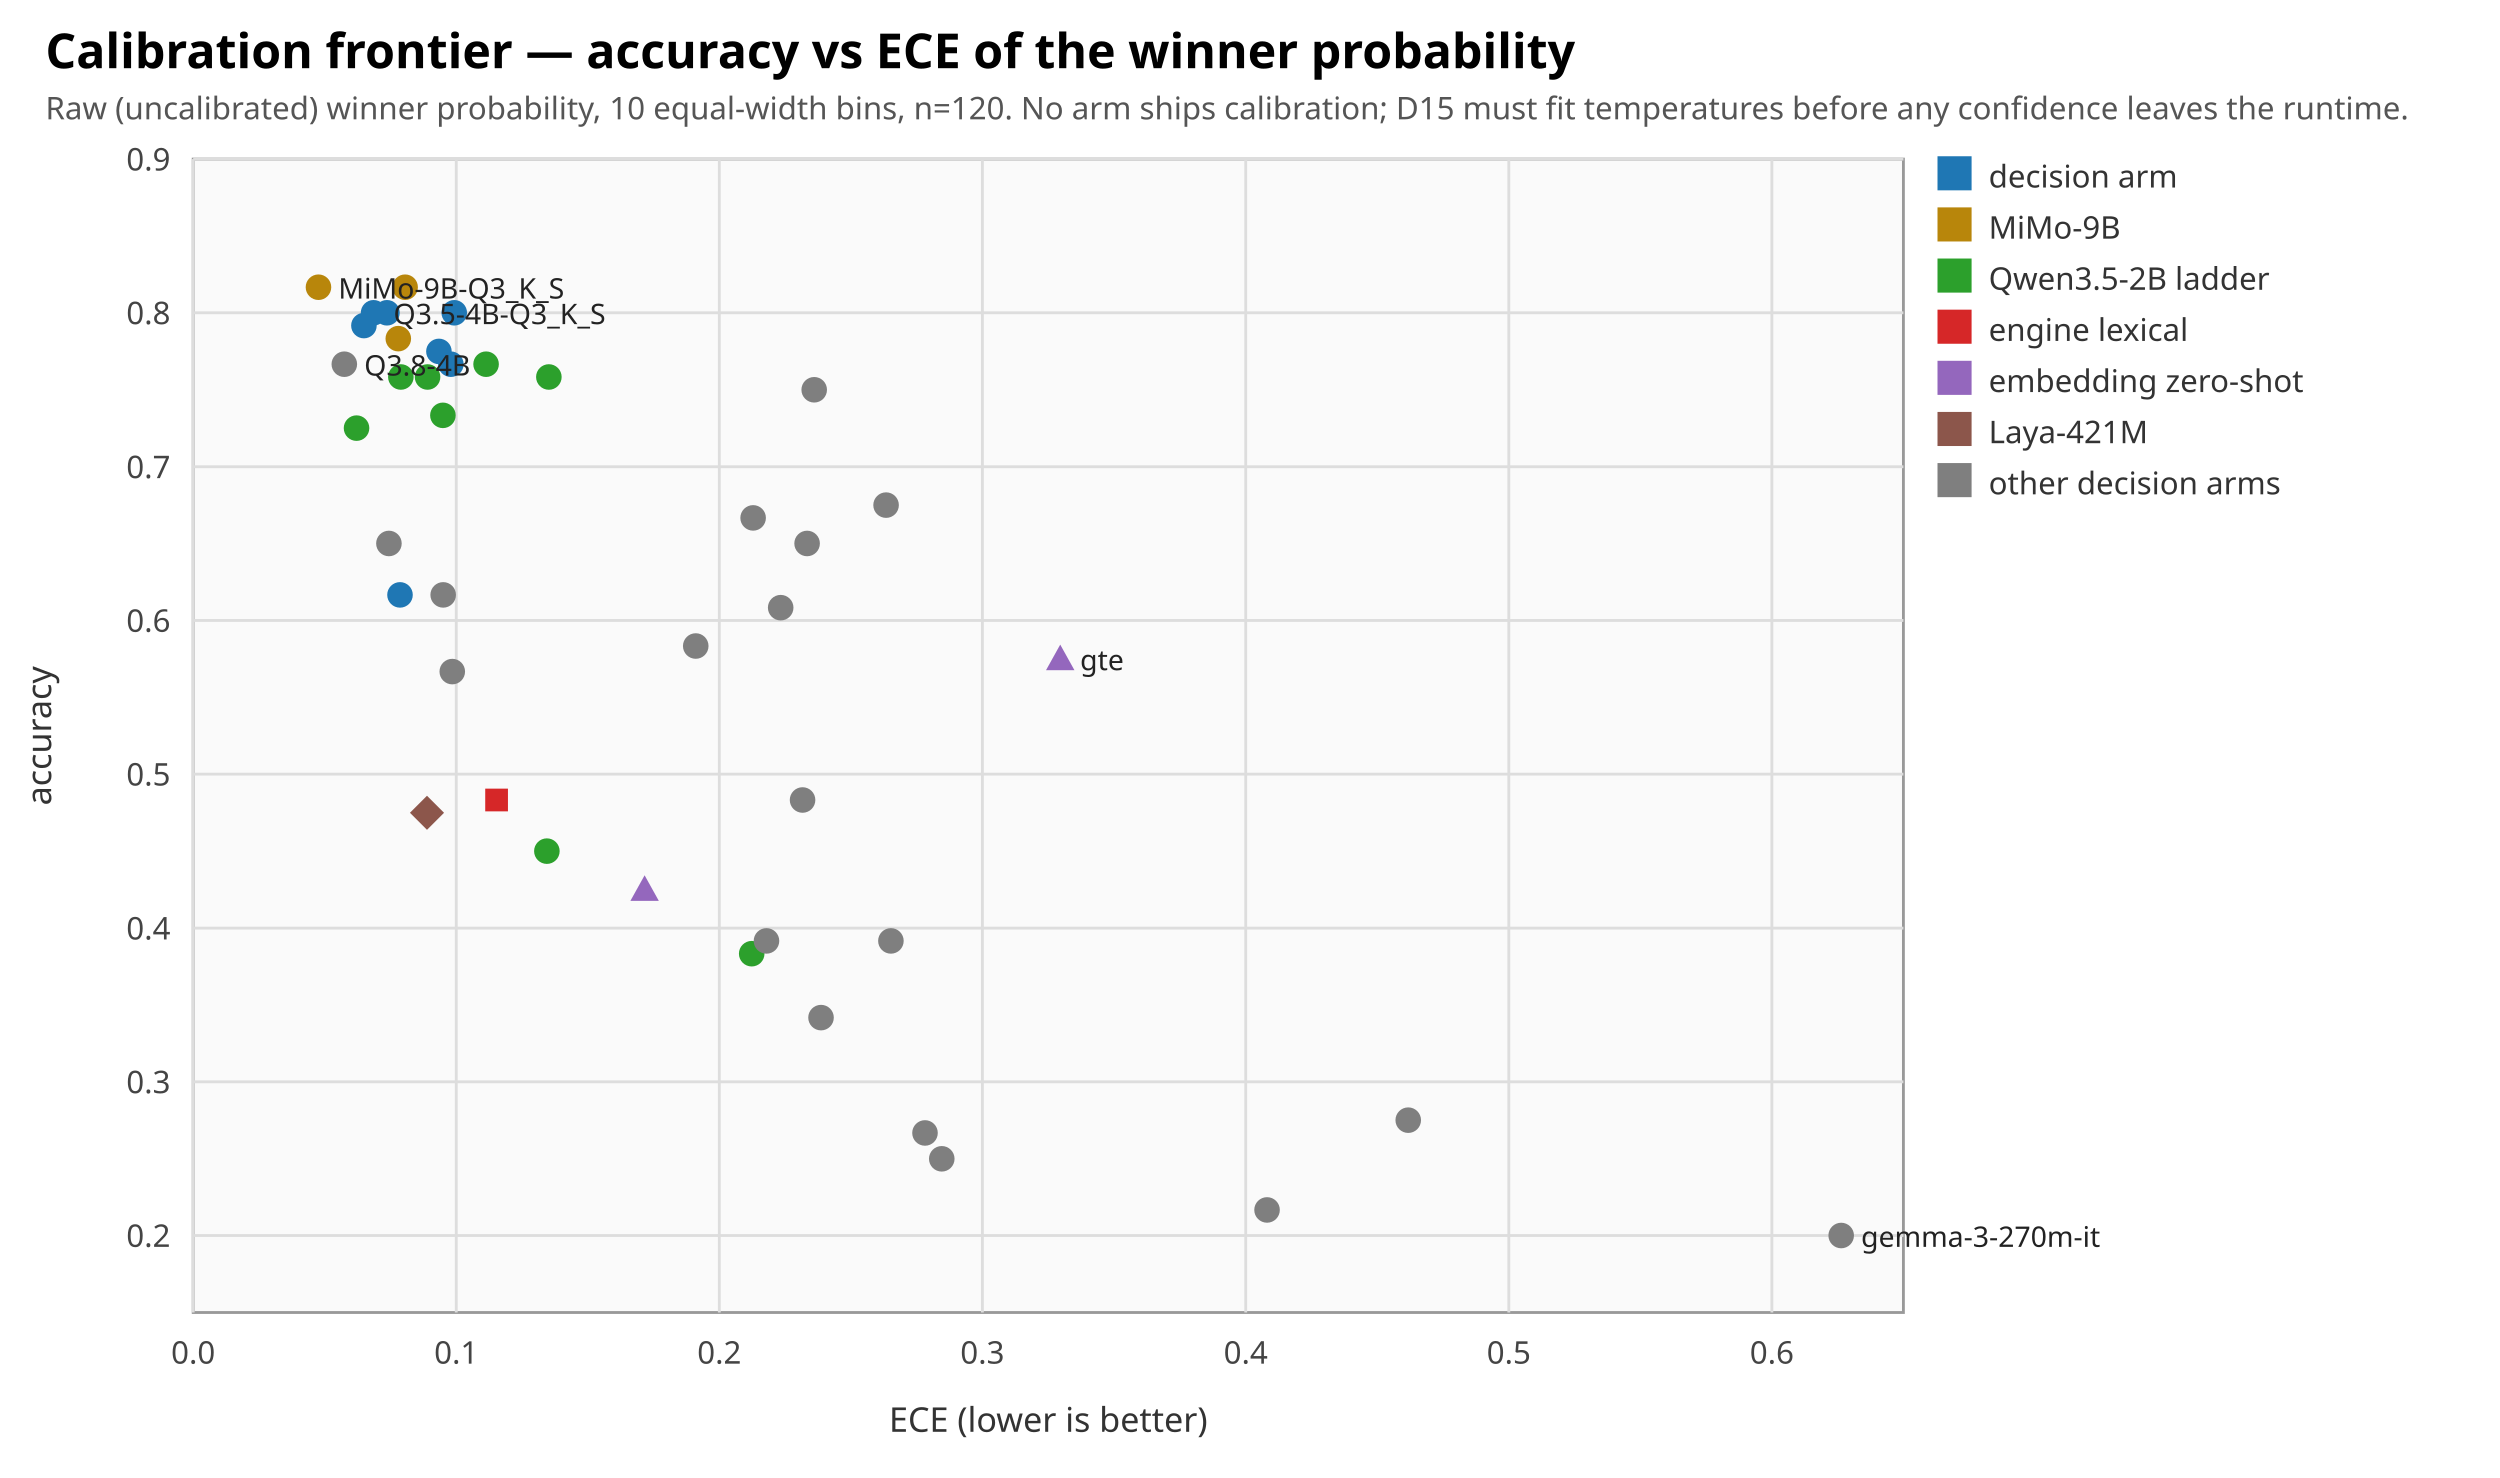
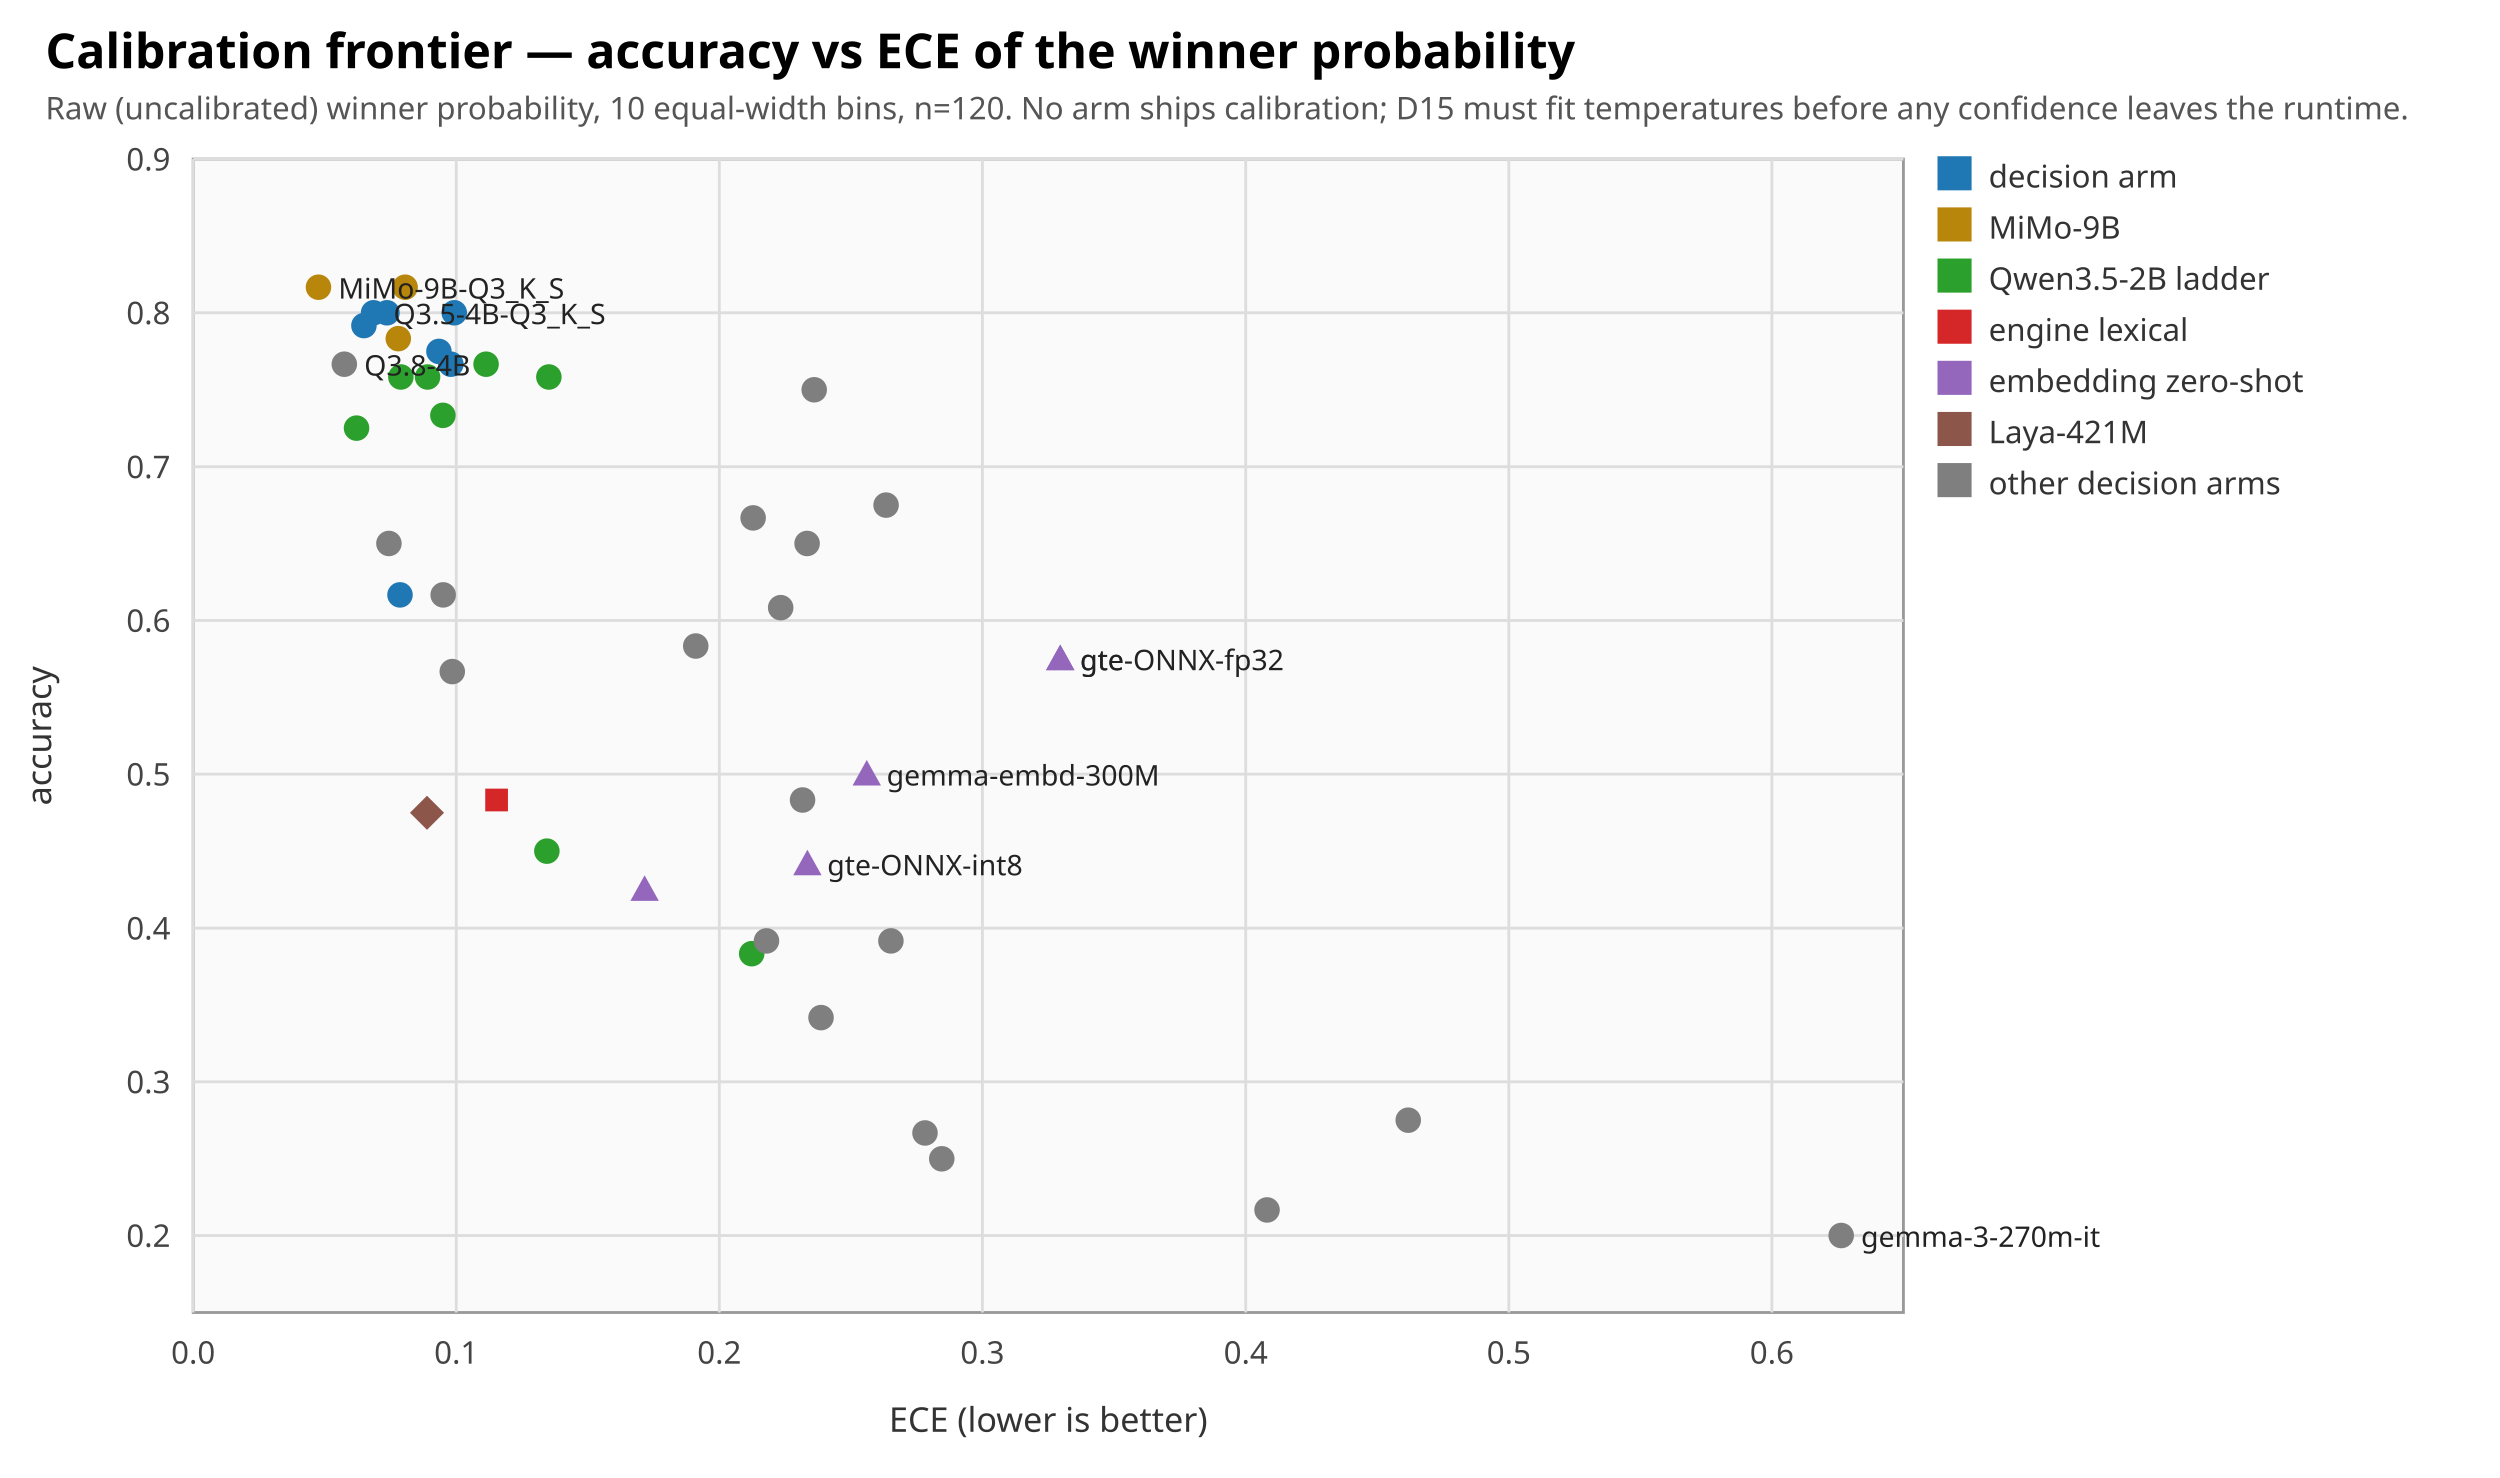
<svg xmlns="http://www.w3.org/2000/svg" width="880" height="520" viewBox="0 0 880 520" font-family="sans-serif">
  <text x="16" y="24" font-size="17" font-weight="bold">Calibration frontier — accuracy vs ECE of the winner probability</text>
  <text x="16" y="42" font-size="11" fill="#555">Raw (uncalibrated) winner probability, 10 equal-width bins, n=120. No arm ships calibration; D15 must fit temperatures before any confidence leaves the runtime.</text>
  <rect x="68" y="56" width="602" height="406" fill="#fafafa" stroke="#999" />
  <line x1="68" y1="434.9" x2="670" y2="434.9" stroke="#ddd" />
  <text x="60" y="438.9" font-size="11" text-anchor="end" fill="#444">0.2</text>
  <line x1="68" y1="380.8" x2="670" y2="380.8" stroke="#ddd" />
  <text x="60" y="384.8" font-size="11" text-anchor="end" fill="#444">0.3</text>
  <line x1="68" y1="326.7" x2="670" y2="326.7" stroke="#ddd" />
  <text x="60" y="330.7" font-size="11" text-anchor="end" fill="#444">0.4</text>
  <line x1="68" y1="272.5" x2="670" y2="272.5" stroke="#ddd" />
  <text x="60" y="276.5" font-size="11" text-anchor="end" fill="#444">0.5</text>
  <line x1="68" y1="218.4" x2="670" y2="218.4" stroke="#ddd" />
  <text x="60" y="222.4" font-size="11" text-anchor="end" fill="#444">0.6</text>
  <line x1="68" y1="164.3" x2="670" y2="164.3" stroke="#ddd" />
  <text x="60" y="168.3" font-size="11" text-anchor="end" fill="#444">0.7</text>
  <line x1="68" y1="110.1" x2="670" y2="110.1" stroke="#ddd" />
  <text x="60" y="114.1" font-size="11" text-anchor="end" fill="#444">0.8</text>
  <line x1="68" y1="56.0" x2="670" y2="56.0" stroke="#ddd" />
  <text x="60" y="60.0" font-size="11" text-anchor="end" fill="#444">0.9</text>
  <line x1="68.0" y1="56" x2="68.0" y2="462" stroke="#ddd" />
  <text x="68.0" y="480" font-size="11" text-anchor="middle" fill="#444">0.0</text>
  <line x1="160.6" y1="56" x2="160.6" y2="462" stroke="#ddd" />
  <text x="160.6" y="480" font-size="11" text-anchor="middle" fill="#444">0.1</text>
  <line x1="253.2" y1="56" x2="253.2" y2="462" stroke="#ddd" />
  <text x="253.2" y="480" font-size="11" text-anchor="middle" fill="#444">0.2</text>
  <line x1="345.8" y1="56" x2="345.8" y2="462" stroke="#ddd" />
  <text x="345.8" y="480" font-size="11" text-anchor="middle" fill="#444">0.3</text>
  <line x1="438.5" y1="56" x2="438.5" y2="462" stroke="#ddd" />
  <text x="438.5" y="480" font-size="11" text-anchor="middle" fill="#444">0.4</text>
  <line x1="531.1" y1="56" x2="531.1" y2="462" stroke="#ddd" />
  <text x="531.1" y="480" font-size="11" text-anchor="middle" fill="#444">0.5</text>
  <line x1="623.7" y1="56" x2="623.7" y2="462" stroke="#ddd" />
  <text x="623.7" y="480" font-size="11" text-anchor="middle" fill="#444">0.6</text>
  <text x="369" y="504" font-size="12" text-anchor="middle" fill="#333">ECE (lower is better)</text>
  <text x="18" y="259" font-size="12" fill="#333" text-anchor="middle" transform="rotate(-90 18 259)">accuracy</text>
+   <path d="M 305.1 267.5 L 310.1 276.5 L 300.1 276.5 Z" fill="#9467bd" />
  <path d="M 373.2 226.9 L 378.2 235.9 L 368.2 235.9 Z" fill="#9467bd" />
+   <path d="M 373.2 226.9 L 378.2 235.9 L 368.2 235.9 Z" fill="#9467bd" />
+   <path d="M 284.2 299.1 L 289.2 308.1 L 279.2 308.1 Z" fill="#9467bd" />
  <path d="M 226.9 308.1 L 231.9 317.1 L 221.9 317.1 Z" fill="#9467bd" />
  <rect x="170.8" y="277.6" width="8" height="8" fill="#d62728" />
  <path d="M 150.3 280.1 L 156.3 286.1 L 150.3 292.1 L 144.3 286.1 Z" fill="#8c564b" />
  <circle cx="284.1" cy="191.3" r="4.5" fill="#7f7f7f" />
  <circle cx="495.7" cy="394.3" r="4.5" fill="#7f7f7f" />
  <circle cx="325.6" cy="398.8" r="4.5" fill="#7f7f7f" />
  <circle cx="446.0" cy="425.9" r="4.5" fill="#7f7f7f" />
  <circle cx="265.1" cy="182.3" r="4.5" fill="#7f7f7f" />
  <circle cx="274.8" cy="213.9" r="4.5" fill="#7f7f7f" />
  <circle cx="313.6" cy="331.2" r="4.5" fill="#7f7f7f" />
  <circle cx="140.2" cy="119.2" r="4.5" fill="#b8860b" />
  <circle cx="142.6" cy="101.1" r="4.5" fill="#b8860b" />
  <circle cx="112.1" cy="101.1" r="4.5" fill="#b8860b" />
  <circle cx="282.5" cy="281.6" r="4.5" fill="#7f7f7f" />
  <circle cx="136.9" cy="191.3" r="4.5" fill="#7f7f7f" />
  <circle cx="264.6" cy="335.7" r="4.5" fill="#2ca02c" />
  <circle cx="192.5" cy="299.6" r="4.5" fill="#2ca02c" />
  <circle cx="193.2" cy="132.7" r="4.5" fill="#2ca02c" />
  <circle cx="155.9" cy="146.2" r="4.5" fill="#2ca02c" />
  <circle cx="150.5" cy="132.7" r="4.5" fill="#2ca02c" />
  <circle cx="141.1" cy="132.7" r="4.5" fill="#2ca02c" />
  <circle cx="171.1" cy="128.2" r="4.5" fill="#2ca02c" />
  <circle cx="125.5" cy="150.7" r="4.5" fill="#2ca02c" />
  <circle cx="154.5" cy="123.7" r="4.5" fill="#1f77b4" />
  <circle cx="131.5" cy="110.1" r="4.5" fill="#1f77b4" />
  <circle cx="140.8" cy="209.4" r="4.5" fill="#1f77b4" />
  <circle cx="128.1" cy="114.6" r="4.5" fill="#1f77b4" />
  <circle cx="159.9" cy="110.1" r="4.5" fill="#1f77b4" />
  <circle cx="136.2" cy="110.1" r="4.5" fill="#1f77b4" />
  <circle cx="158.7" cy="128.2" r="4.5" fill="#1f77b4" />
  <circle cx="159.2" cy="236.4" r="4.5" fill="#7f7f7f" />
  <circle cx="156.0" cy="209.4" r="4.5" fill="#7f7f7f" />
  <circle cx="121.2" cy="128.2" r="4.5" fill="#7f7f7f" />
  <circle cx="648.1" cy="434.9" r="4.5" fill="#7f7f7f" />
  <circle cx="286.6" cy="137.2" r="4.5" fill="#7f7f7f" />
  <circle cx="331.5" cy="407.9" r="4.5" fill="#7f7f7f" />
  <circle cx="289.0" cy="358.2" r="4.5" fill="#7f7f7f" />
  <circle cx="269.8" cy="331.2" r="4.5" fill="#7f7f7f" />
  <circle cx="244.9" cy="227.4" r="4.5" fill="#7f7f7f" />
  <circle cx="311.9" cy="177.8" r="4.5" fill="#7f7f7f" />
+   <text x="312.1" y="276.5" font-size="10" fill="#222">gemma-embd-300M</text>
  <text x="380.2" y="235.9" font-size="10" fill="#222">gte</text>
+   <text x="380.2" y="235.9" font-size="10" fill="#222">gte-ONNX-fp32</text>
+   <text x="291.2" y="308.1" font-size="10" fill="#222">gte-ONNX-int8</text>
  <text x="119.1" y="105.1" font-size="10" fill="#222">MiMo-9B-Q3_K_S</text>
  <text x="138.5" y="114.1" font-size="10" fill="#222">Q3.5-4B-Q3_K_S</text>
  <text x="128.2" y="132.2" font-size="10" fill="#222">Q3.8-4B</text>
  <text x="655.1" y="438.9" font-size="10" fill="#222">gemma-3-270m-it</text>
  <rect x="682" y="55" width="12" height="12" fill="#1f77b4" />
  <text x="700" y="66" font-size="11" fill="#333">decision arm</text>
  <rect x="682" y="73" width="12" height="12" fill="#b8860b" />
  <text x="700" y="84" font-size="11" fill="#333">MiMo-9B</text>
  <rect x="682" y="91" width="12" height="12" fill="#2ca02c" />
  <text x="700" y="102" font-size="11" fill="#333">Qwen3.5-2B ladder</text>
  <rect x="682" y="109" width="12" height="12" fill="#d62728" />
  <text x="700" y="120" font-size="11" fill="#333">engine lexical</text>
  <rect x="682" y="127" width="12" height="12" fill="#9467bd" />
  <text x="700" y="138" font-size="11" fill="#333">embedding zero-shot</text>
  <rect x="682" y="145" width="12" height="12" fill="#8c564b" />
  <text x="700" y="156" font-size="11" fill="#333">Laya-421M</text>
  <rect x="682" y="163" width="12" height="12" fill="#7f7f7f" />
  <text x="700" y="174" font-size="11" fill="#333">other decision arms</text>
</svg>
